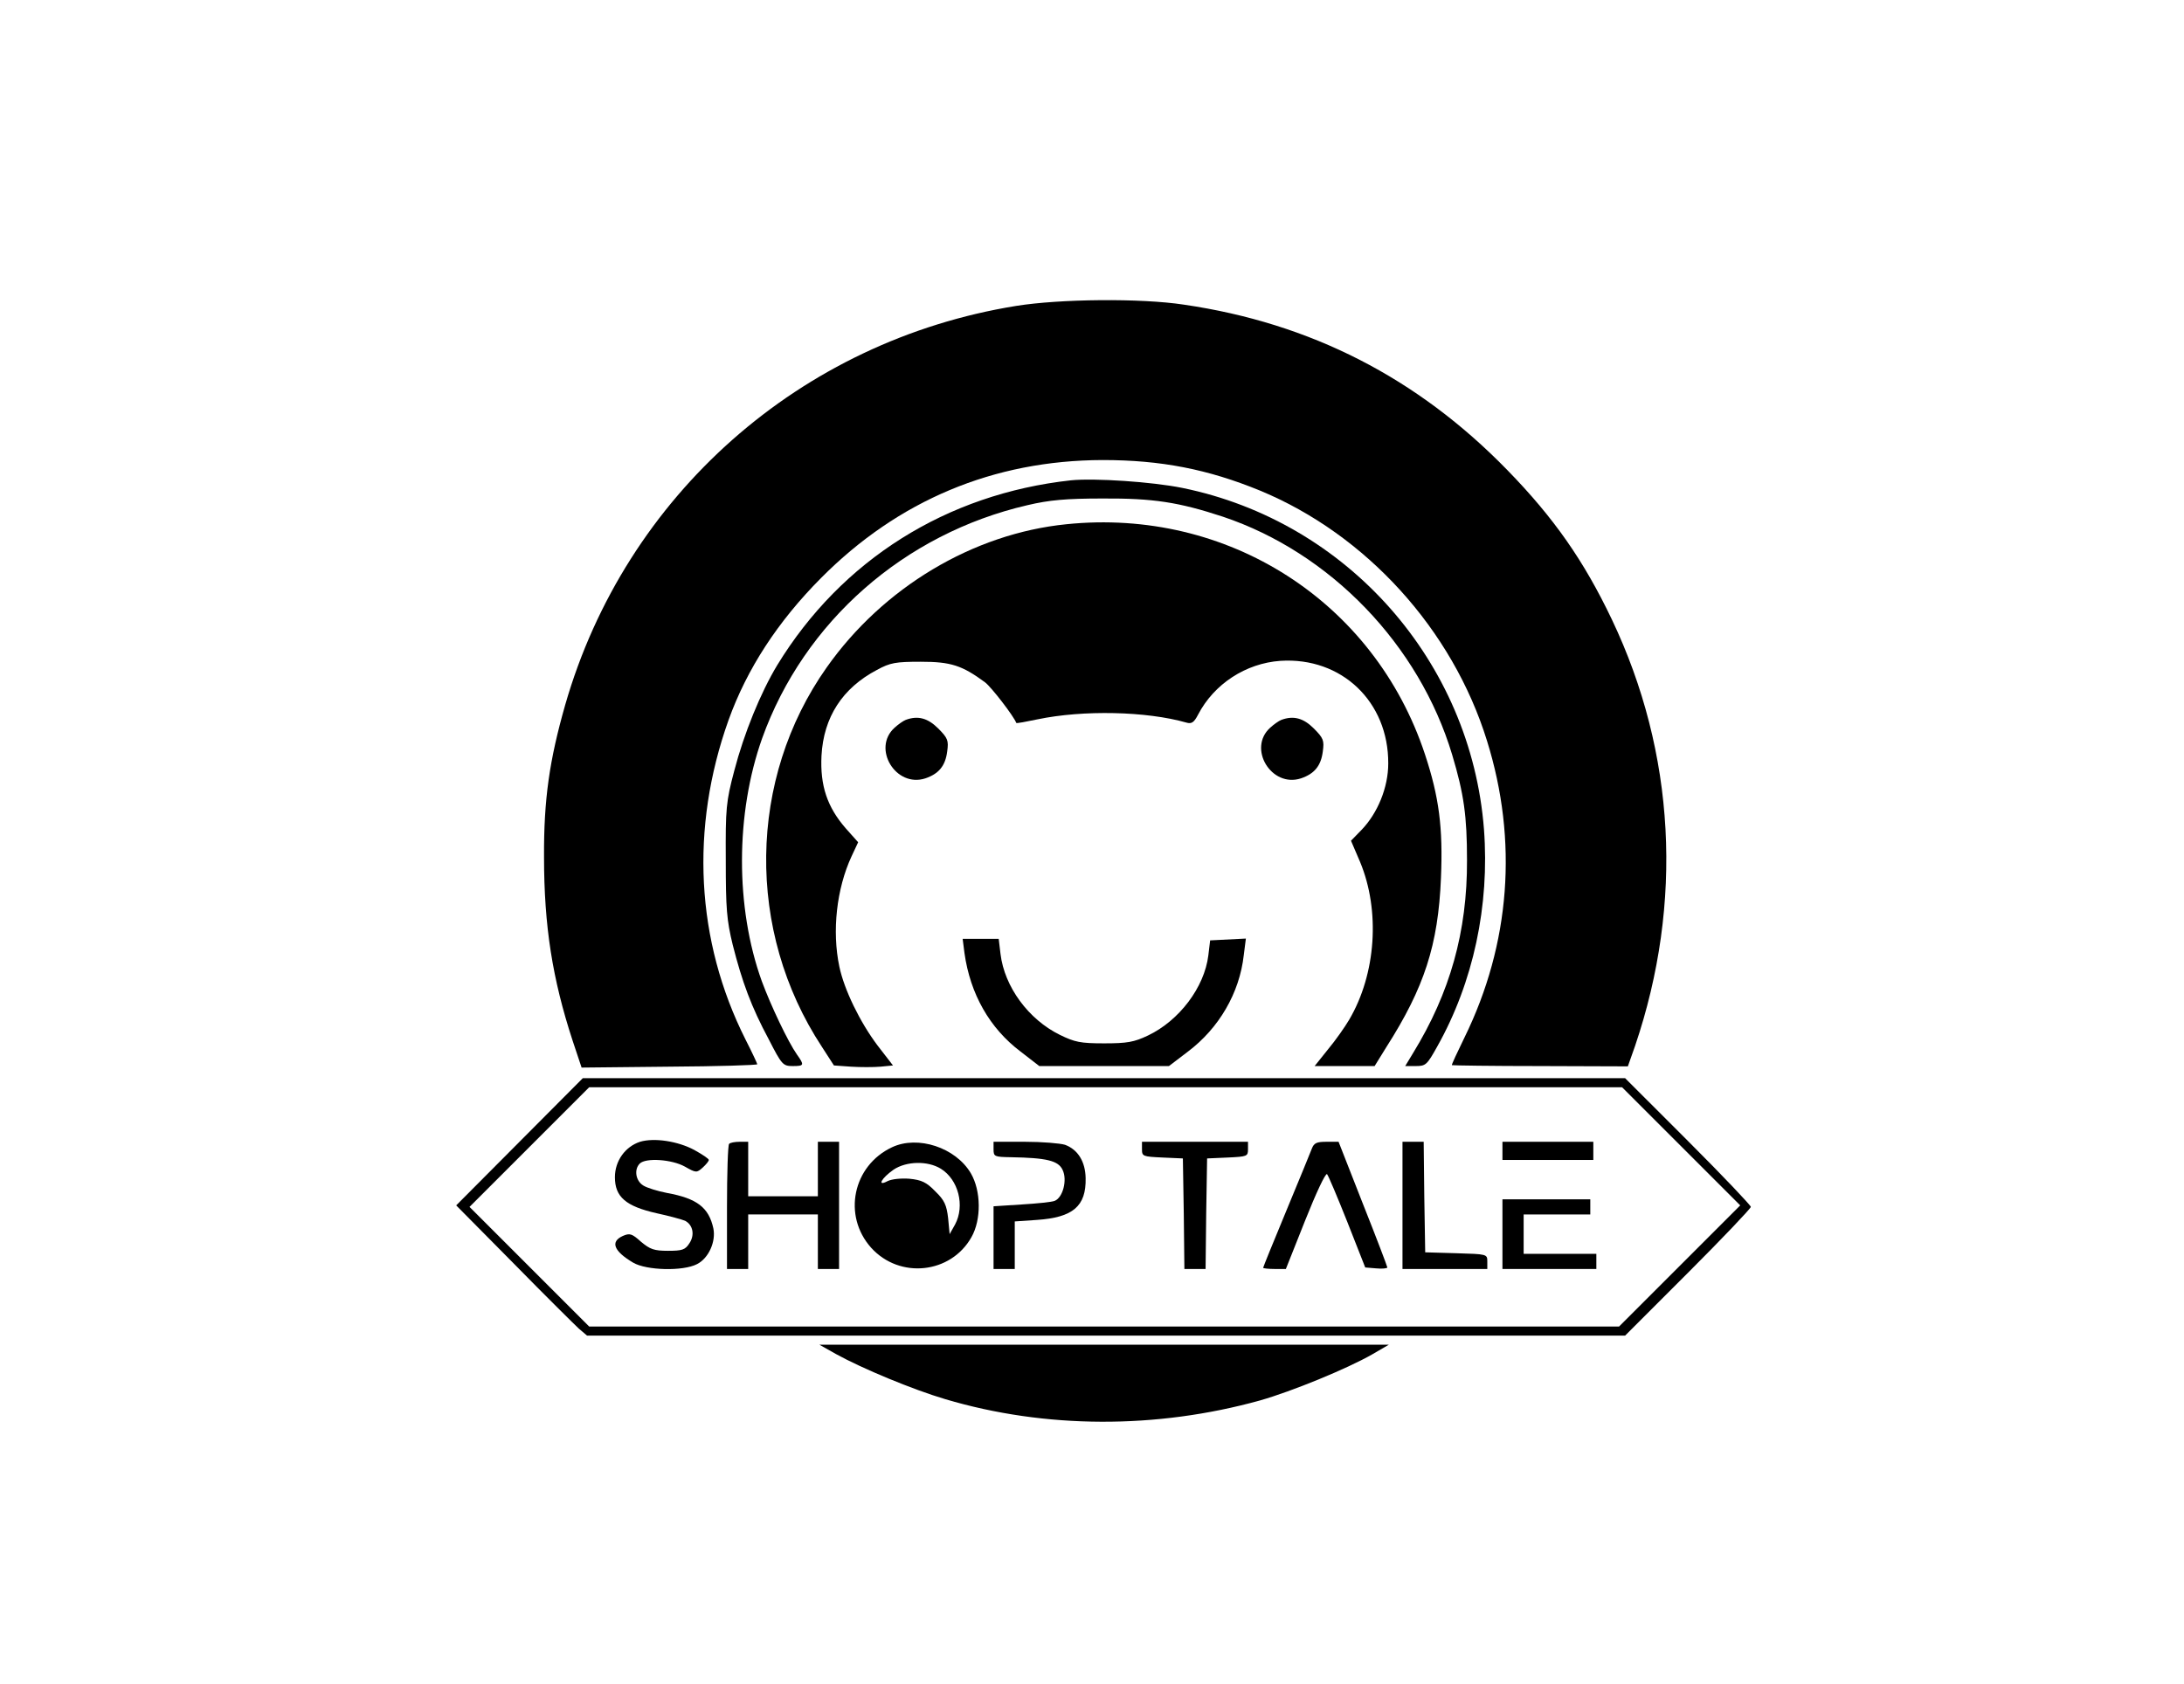
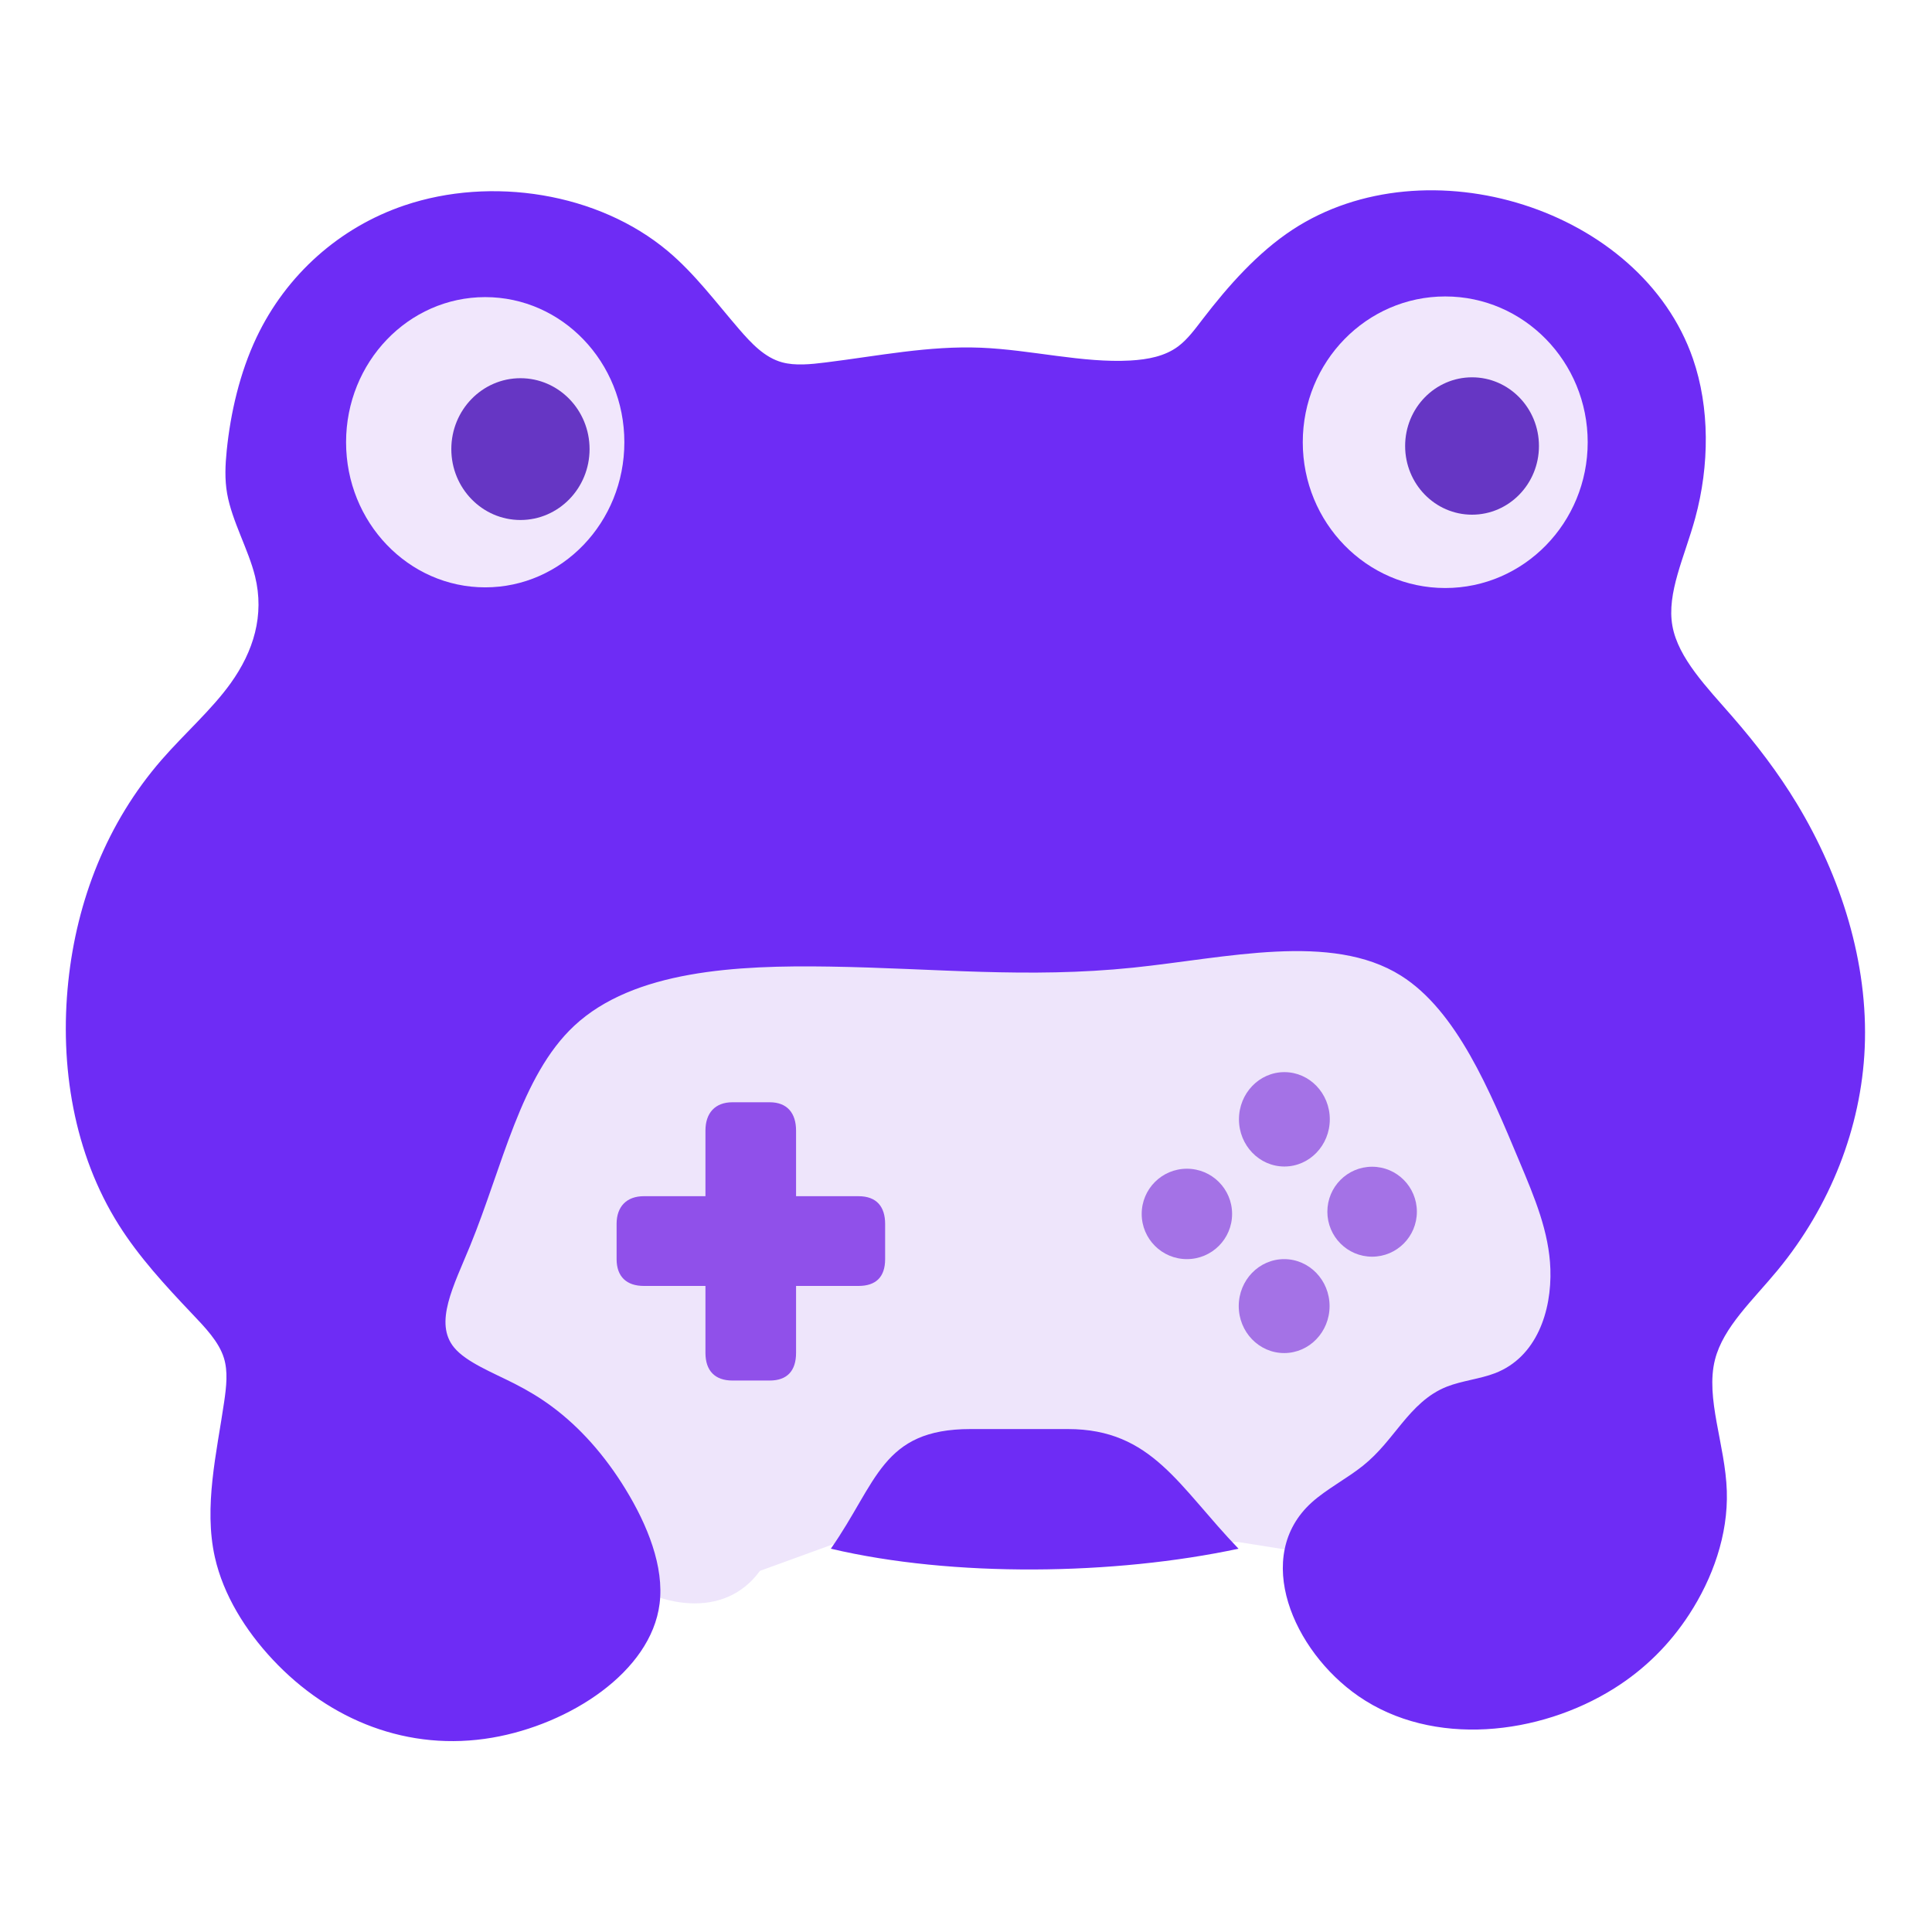
- <svg xmlns="http://www.w3.org/2000/svg" version="1.0" width="721pt" height="556pt" viewBox="0 0 721 556" preserveAspectRatio="xMidYMid meet">
-   <g transform="translate(0,556) scale(0.1,-0.1)" fill="#000000" stroke="none">
-     <path d="M3355 4550 c-713 -115 -1290 -625 -1489 -1317 -52 -182 -71 -312 -70 -503 0 -228 28 -403 94 -605 l30 -90 290 3 c159 1 290 5 290 8 0 2 -17 39 -39 82 -164 326 -183 698 -56 1054 61 170 163 326 305 469 255 257 570 389 930 390 192 0 347 -30 520 -101 350 -145 635 -458 749 -826 103 -330 77 -671 -74 -979 -24 -49 -43 -90 -42 -92 2 -1 133 -3 292 -3 l289 -1 24 68 c160 472 133 967 -77 1408 -92 193 -191 335 -345 493 -297 305 -650 485 -1067 546 -144 22 -410 19 -554 -4z" />
-     <path d="M3535 3974 c-410 -45 -757 -263 -969 -610 -55 -91 -110 -226 -142 -349 -27 -102 -29 -124 -28 -295 0 -160 3 -198 23 -280 31 -122 61 -204 119 -312 43 -84 47 -88 79 -88 38 0 39 3 14 38 -30 43 -86 161 -116 242 -88 244 -87 554 1 802 138 385 469 676 876 770 72 17 128 22 248 22 167 1 251 -12 397 -60 355 -119 648 -423 757 -786 39 -130 49 -203 49 -348 1 -236 -56 -438 -178 -637 l-26 -43 35 0 c33 0 37 4 71 65 119 212 173 465 154 717 -43 554 -451 1016 -996 1127 -98 20 -290 33 -368 25z" />
-     <path d="M3520 3829 c-308 -31 -605 -209 -791 -473 -260 -368 -267 -870 -16 -1252 l40 -62 56 -4 c31 -2 75 -2 98 0 l41 4 -51 66 c-58 77 -110 184 -126 260 -25 118 -9 258 40 364 l22 47 -41 46 c-61 70 -85 141 -80 240 7 127 69 223 183 283 44 24 62 27 145 27 99 0 136 -12 212 -68 21 -16 95 -112 103 -134 1 -2 33 4 71 12 149 31 358 27 491 -11 17 -5 25 1 38 26 53 102 158 170 272 178 202 13 357 -135 356 -339 0 -79 -35 -164 -88 -219 l-35 -36 30 -70 c67 -161 53 -370 -36 -521 -14 -24 -45 -68 -70 -98 l-44 -55 99 0 99 0 39 63 c125 196 171 337 180 558 7 166 -6 267 -53 409 -167 504 -651 814 -1184 759z" />
-     <path d="M2990 3183 c-8 -3 -25 -15 -37 -26 -75 -68 4 -199 102 -167 44 15 66 41 72 89 5 36 2 44 -30 76 -34 34 -67 43 -107 28z" />
-     <path d="M4230 3183 c-8 -3 -25 -15 -37 -26 -75 -68 4 -199 102 -167 44 15 66 41 72 89 5 36 2 44 -30 76 -34 34 -67 43 -107 28z" />
-     <path d="M3184 2413 c19 -135 83 -248 185 -325 l62 -48 214 0 214 0 63 48 c102 77 170 193 184 318 l7 55 -59 -3 -59 -3 -6 -50 c-13 -105 -96 -215 -199 -264 -46 -22 -69 -26 -145 -26 -78 0 -97 4 -146 28 -104 51 -183 159 -196 267 l-6 50 -60 0 -59 0 6 -47z" />
-     <path d="M1715 1790 l-209 -210 190 -192 c104 -106 201 -202 215 -215 l27 -23 1714 0 1713 0 208 208 c114 114 207 212 207 217 0 5 -93 103 -207 217 l-208 208 -1720 0 -1721 0 -209 -210z m3835 -15 l195 -195 -200 -200 -200 -200 -1700 0 -1700 0 -197 197 -198 198 197 197 198 198 1705 0 1705 0 195 -195z" />
-     <path d="M2113 1790 c-49 -16 -83 -63 -83 -117 0 -65 36 -96 138 -119 42 -9 85 -21 94 -25 26 -14 32 -47 14 -74 -14 -22 -24 -25 -71 -25 -46 0 -59 5 -89 30 -30 27 -37 29 -60 19 -42 -19 -30 -50 34 -88 44 -26 165 -29 211 -5 38 19 63 74 54 118 -15 69 -54 99 -153 117 -31 6 -67 17 -79 25 -25 16 -30 53 -11 72 20 20 106 14 149 -10 37 -21 39 -21 59 -3 11 10 20 21 20 25 0 4 -21 18 -48 33 -54 29 -132 41 -179 27z" />
-     <path d="M2407 1783 c-4 -3 -7 -98 -7 -210 l0 -203 35 0 35 0 0 90 0 90 115 0 115 0 0 -90 0 -90 35 0 35 0 0 210 0 210 -35 0 -35 0 0 -90 0 -90 -115 0 -115 0 0 90 0 90 -28 0 c-16 0 -32 -3 -35 -7z" />
-     <path d="M2945 1772 c-130 -61 -164 -226 -69 -332 94 -104 263 -86 331 35 33 58 32 153 -2 211 -50 85 -175 126 -260 86z m161 -71 c58 -36 80 -122 47 -184 l-18 -32 -5 53 c-5 43 -12 59 -42 88 -29 30 -45 38 -86 42 -28 2 -58 -1 -72 -8 -36 -19 -20 10 20 38 42 28 112 30 156 3z" />
-     <path d="M3280 1765 c0 -24 3 -25 58 -26 116 -2 156 -11 170 -42 16 -33 1 -91 -26 -102 -9 -4 -59 -9 -109 -12 l-93 -6 0 -103 0 -104 35 0 35 0 0 79 0 78 73 5 c119 8 163 45 161 138 -1 54 -25 94 -68 110 -16 5 -76 10 -132 10 l-104 0 0 -25z" />
-     <path d="M3770 1765 c0 -23 3 -24 68 -27 l67 -3 3 -182 2 -183 35 0 35 0 2 183 3 182 68 3 c64 3 67 4 67 27 l0 25 -175 0 -175 0 0 -25z" />
-     <path d="M4331 1768 c-5 -13 -43 -106 -85 -207 -42 -101 -76 -185 -76 -187 0 -2 17 -4 38 -4 l37 0 64 161 c35 88 67 157 72 152 4 -4 34 -75 67 -158 l59 -150 36 -3 c20 -2 37 0 37 3 0 3 -36 98 -81 211 l-80 204 -40 0 c-32 0 -41 -4 -48 -22z" />
-     <path d="M4630 1580 l0 -210 140 0 140 0 0 25 c0 24 -1 24 -102 27 l-103 3 -3 183 -2 182 -35 0 -35 0 0 -210z" />
-     <path d="M4960 1760 l0 -30 150 0 150 0 0 30 0 30 -150 0 -150 0 0 -30z" />
-     <path d="M4960 1485 l0 -115 155 0 155 0 0 25 0 25 -120 0 -120 0 0 65 0 65 110 0 110 0 0 25 0 25 -145 0 -145 0 0 -115z" />
-     <path d="M2760 1089 c87 -48 253 -117 361 -149 330 -98 697 -99 1039 -4 105 30 286 104 370 152 l55 32 -940 0 -940 0 55 -31z" />
+ <svg xmlns="http://www.w3.org/2000/svg" viewBox="0.2 3.2 87.2 87.2" fill="none" role="img">
+   <g id="gamepad">
+     <path id="gamepad-shell" fill="#EEE5FB" d="M24 42 H66 C70 42 71 46 73 54 L74 65 C74.5 68.1 73 71.2 70.4 73.6 C68.4 75.8 64.9 75.1 62.4 73.8 L56.1 72.8 L37.8 72.9 L34.5 74.1 C32.9 76.3 29.9 75.8 27.7 74.1 L20.8 68.3 C18.2 66.3 19.2 62.6 20.4 59.7 L21 49 C21.5 45 22 42 24 42 Z" />
+   </g>
+   <g id="frog" fill="#6E2CF5">
+     <path id="body-and-feet" d="M18.456 12.47 C22.369 11.147 27.197 11.89 30.35 14.54 C31.557 15.555 32.519 16.85 33.539 18.033 C34.116 18.703 34.711 19.337 35.499 19.553 C36.087 19.714 36.781 19.644 37.466 19.559 C39.852 19.263 42.119 18.797 44.48 18.894 C46.734 18.987 49.074 19.592 51.214 19.472 C52.009 19.427 52.777 19.281 53.377 18.833 C53.798 18.519 54.136 18.056 54.492 17.592 C55.637 16.101 56.965 14.6 58.535 13.569 C64.595 9.591 74.264 12.604 76.61 19.39 C77.372 21.596 77.361 24.201 76.714 26.579 C76.237 28.332 75.414 29.962 75.684 31.453 C75.946 32.904 77.242 34.225 78.388 35.542 C79.494 36.814 80.459 38.083 81.294 39.461 C83.284 42.747 84.531 46.654 84.363 50.499 C84.206 54.099 82.808 57.645 80.434 60.528 C79.315 61.886 77.98 63.096 77.606 64.565 C77.161 66.309 78.073 68.417 78.139 70.496 C78.203 72.483 77.496 74.443 76.445 76.059 C75.558 77.424 74.426 78.544 73.055 79.405 C69.686 81.522 64.877 82.081 61.513 79.755 C58.557 77.711 56.718 73.44 59.404 71.012 C60.068 70.412 61.009 69.924 61.72 69.352 C62.445 68.77 62.931 68.1 63.467 67.451 C64.023 66.778 64.632 66.127 65.508 65.784 C66.177 65.521 67.001 65.438 67.672 65.181 C69.556 64.46 70.24 62.375 70.176 60.481 C70.118 58.795 69.467 57.262 68.764 55.586 C67.45 52.453 65.957 48.822 63.429 47.234 C60.291 45.262 55.557 46.439 51.348 46.874 C46.551 47.369 42.436 46.901 37.624 46.826 C33.473 46.761 28.803 46.989 26.115 49.501 C23.7 51.756 22.883 55.854 21.415 59.436 C20.677 61.237 19.775 62.907 20.698 64.022 C21.244 64.682 22.431 65.147 23.423 65.651 C24.048 65.969 24.596 66.302 25.115 66.687 C26.404 67.643 27.515 68.917 28.423 70.397 C29.426 72.031 30.183 73.915 29.97 75.588 C29.58 78.668 25.905 81.03 22.419 81.629 C18.639 82.278 15.082 80.855 12.505 78.1 C11.283 76.795 10.282 75.19 9.899 73.488 C9.386 71.207 9.984 68.753 10.317 66.475 C10.418 65.779 10.495 65.1 10.305 64.489 C10.076 63.754 9.462 63.119 8.852 62.477 C7.653 61.215 6.471 59.928 5.565 58.492 C3.531 55.271 2.883 51.304 3.282 47.503 C3.667 43.842 5.023 40.336 7.494 37.494 C8.526 36.308 9.751 35.237 10.61 34.039 C11.642 32.599 12.145 30.975 11.712 29.213 C11.413 28 10.671 26.72 10.452 25.481 C10.337 24.829 10.367 24.188 10.433 23.532 C10.606 21.827 11.024 20.022 11.775 18.435 C13.12 15.597 15.533 13.458 18.456 12.47 Z" />
+     <path id="lower-body" d="M37.7 73.1 C39.8 70.1 40 67.7 44 67.7 H48.4 C52.2 67.7 53.4 70.3 56.1 73.1 C50.5 74.3 43.2 74.4 37.7 73.1 Z" />
+   </g>
+   <g id="eyes">
+     <path id="eye-left" fill="#F1E7FC" d="M28.38 23.16 C28.38 26.777 25.568 29.71 22.1 29.71 C18.632 29.71 15.82 26.777 15.82 23.16 C15.82 19.543 18.632 16.61 22.1 16.61 C25.568 16.61 28.38 19.543 28.38 23.16 Z" />
+     <path id="eye-right" fill="#F1E7FC" d="M71.86 23.16 C71.86 26.794 68.981 29.74 65.43 29.74 C61.879 29.74 59 26.794 59 23.16 C59 19.526 61.879 16.58 65.43 16.58 C68.981 16.58 71.86 19.526 71.86 23.16 Z" />
+     <path id="pupil-left" fill="#6636C4" d="M26.81 23.47 C26.81 25.237 25.413 26.67 23.69 26.67 C21.967 26.67 20.57 25.237 20.57 23.47 C20.57 21.703 21.967 20.27 23.69 20.27 C25.413 20.27 26.81 21.703 26.81 23.47 Z" />
+     <path id="pupil-right" fill="#6636C4" d="M69.66 23.33 C69.66 25.042 68.308 26.43 66.64 26.43 C64.972 26.43 63.62 25.042 63.62 23.33 C63.62 21.618 64.972 20.23 66.64 20.23 C68.308 20.23 69.66 21.618 69.66 23.33 Z" />
+   </g>
+   <g id="controls">
+     <path id="direction-pad" fill="#9050EA" d="M33.26 52.95 H34.94 C35.73 52.95 36.13 53.44 36.13 54.23 V57.19 H38.95 C39.77 57.19 40.15 57.67 40.15 58.44 V60.03 C40.15 60.85 39.72 61.24 38.95 61.24 H36.13 V64.26 C36.13 65.07 35.73 65.51 34.94 65.51 H33.26 C32.47 65.51 32.04 65.07 32.04 64.26 V61.24 H29.26 C28.48 61.24 28.03 60.82 28.03 60.03 V58.44 C28.03 57.66 28.48 57.19 29.26 57.19 H32.04 V54.23 C32.04 53.44 32.47 52.95 33.26 52.95 Z" />
+     <g id="action-buttons" fill="#A472E6">
+       <path id="button-top" d="M60.22 53.72 C60.22 54.896 59.302 55.85 58.17 55.85 C57.038 55.85 56.12 54.896 56.12 53.72 C56.12 52.544 57.038 51.59 58.17 51.59 C59.302 51.59 60.22 52.544 60.22 53.72 Z" />
+       <path id="button-left" d="M55.81 57.99 C55.81 59.117 54.897 60.03 53.77 60.03 C52.643 60.03 51.73 59.117 51.73 57.99 C51.73 56.863 52.643 55.95 53.77 55.95 C54.897 55.95 55.81 56.863 55.81 57.99 Z" />
+       <path id="button-right" d="M64.15 57.89 C64.15 59.011 63.246 59.92 62.13 59.92 C61.014 59.92 60.11 59.011 60.11 57.89 C60.11 56.769 61.014 55.86 62.13 55.86 C63.246 55.86 64.15 56.769 64.15 57.89 Z" />
+       <path id="button-bottom" d="M60.21 62.15 C60.21 63.321 59.292 64.27 58.16 64.27 C57.028 64.27 56.11 63.321 56.11 62.15 C56.11 60.979 57.028 60.03 58.16 60.03 C59.292 60.03 60.21 60.979 60.21 62.15 Z" />
+     </g>
  </g>
</svg>
